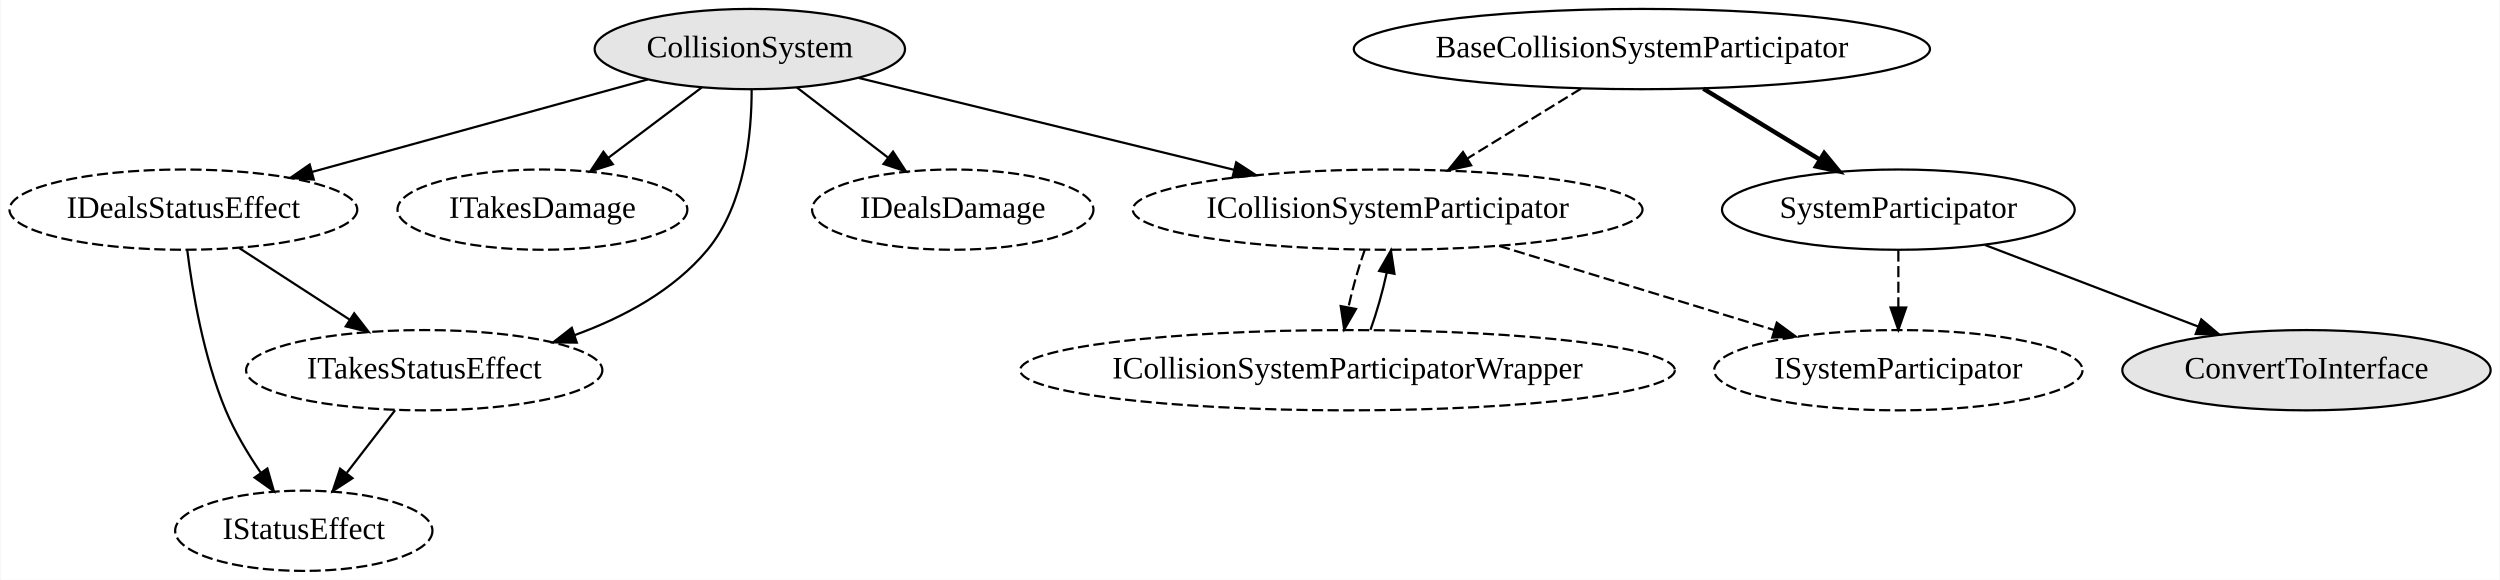
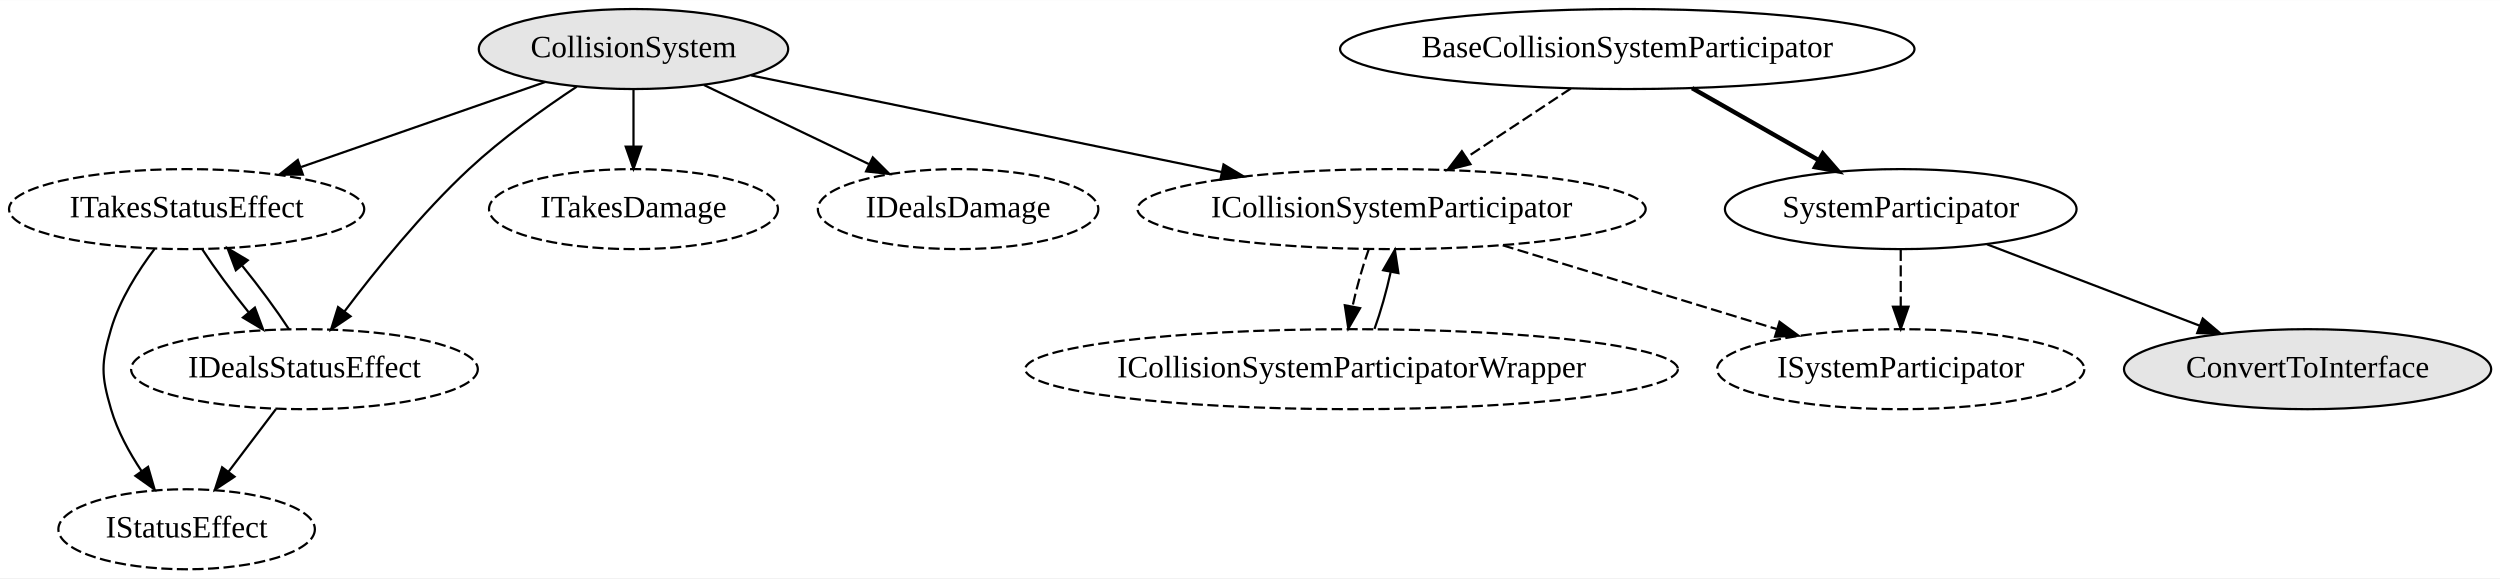
- <svg xmlns="http://www.w3.org/2000/svg" width="1121pt" height="260pt" viewBox="0.00 0.00 1120.54 260.00">
+ <svg xmlns="http://www.w3.org/2000/svg" width="1124pt" height="260pt" viewBox="0.00 0.00 1124.49 260.00">
  <g id="graph0" class="graph" transform="scale(1 1) rotate(0) translate(4 256)">
-     <polygon fill="white" stroke="none" points="-4,4 -4,-256 1116.54,-256 1116.54,4 -4,4" />
+     <polygon fill="white" stroke="none" points="-4,4 -4,-256 1120.49,-256 1120.49,4 -4,4" />
    <g id="node1" class="node">
-       <ellipse fill="none" stroke="black" stroke-dasharray="5,2" cx="77.993" cy="-162" rx="77.986" ry="18" />
-       <text text-anchor="middle" x="77.993" y="-158.3" font-family="Times New Roman,serif" font-size="14.00">IDealsStatusEffect</text>
+       <ellipse fill="none" stroke="black" cx="850.943" cy="-162" rx="79.087" ry="18" />
+       <text text-anchor="middle" x="850.943" y="-158.3" font-family="Times New Roman,serif" font-size="14.00">SystemParticipator</text>
+     </g>
+     <g id="node4" class="node">
+       <ellipse fill="none" stroke="black" stroke-dasharray="5,2" cx="850.943" cy="-90" rx="82.585" ry="18" />
+       <text text-anchor="middle" x="850.943" y="-86.3" font-family="Times New Roman,serif" font-size="14.00">ISystemParticipator</text>
+     </g>
+     <g id="edge1" class="edge">
+       <path fill="none" stroke="black" stroke-dasharray="5,2" d="M850.943,-143.697C850.943,-135.983 850.943,-126.712 850.943,-118.112" />
+       <polygon fill="black" stroke="black" points="854.443,-118.104 850.943,-108.104 847.443,-118.104 854.443,-118.104" />
    </g>
    <g id="node9" class="node">
-       <ellipse fill="none" stroke="black" stroke-dasharray="5,2" cx="185.993" cy="-90" rx="79.886" ry="18" />
-       <text text-anchor="middle" x="185.993" y="-86.3" font-family="Times New Roman,serif" font-size="14.00">ITakesStatusEffect</text>
+       <ellipse fill="#e5e5e5" stroke="black" cx="1033.94" cy="-90" rx="82.585" ry="18" />
+       <text text-anchor="middle" x="1033.94" y="-86.3" font-family="Times New Roman,serif" font-size="14.00">ConvertToInterface</text>
    </g>
    <g id="edge2" class="edge">
-       <path fill="none" stroke="black" d="M103.042,-144.765C117.763,-135.223 136.561,-123.04 152.538,-112.684" />
-       <polygon fill="black" stroke="black" points="154.592,-115.523 161.08,-107.147 150.785,-109.649 154.592,-115.523" />
+       <path fill="none" stroke="black" d="M889.752,-146.155C917.681,-135.472 955.544,-120.989 985.462,-109.545" />
+       <polygon fill="black" stroke="black" points="986.785,-112.786 994.874,-105.944 984.284,-106.248 986.785,-112.786" />
+     </g>
+     <g id="node2" class="node">
+       <ellipse fill="#e5e5e5" stroke="black" cx="280.943" cy="-234" rx="69.588" ry="18" />
+       <text text-anchor="middle" x="280.943" y="-230.3" font-family="Times New Roman,serif" font-size="14.00">CollisionSystem</text>
+     </g>
+     <g id="node6" class="node">
+       <ellipse fill="none" stroke="black" stroke-dasharray="5,2" cx="426.943" cy="-162" rx="63.089" ry="18" />
+       <text text-anchor="middle" x="426.943" y="-158.3" font-family="Times New Roman,serif" font-size="14.00">IDealsDamage</text>
+     </g>
+     <g id="edge4" class="edge">
+       <path fill="none" stroke="black" d="M312.623,-217.811C334.367,-207.385 363.406,-193.463 386.774,-182.259" />
+       <polygon fill="black" stroke="black" points="388.572,-185.278 396.076,-177.799 385.546,-178.966 388.572,-185.278" />
+     </g>
+     <g id="node7" class="node">
+       <ellipse fill="none" stroke="black" stroke-dasharray="5,2" cx="621.943" cy="-162" rx="114.28" ry="18" />
+       <text text-anchor="middle" x="621.943" y="-158.3" font-family="Times New Roman,serif" font-size="14.00">ICollisionSystemParticipator</text>
+     </g>
+     <g id="edge3" class="edge">
+       <path fill="none" stroke="black" d="M333.85,-222.139C390.495,-210.511 480.904,-191.952 545.328,-178.727" />
+       <polygon fill="black" stroke="black" points="546.343,-182.092 555.435,-176.653 544.936,-175.235 546.343,-182.092" />
+     </g>
+     <g id="node8" class="node">
+       <ellipse fill="none" stroke="black" stroke-dasharray="5,2" cx="79.943" cy="-162" rx="79.886" ry="18" />
+       <text text-anchor="middle" x="79.943" y="-158.3" font-family="Times New Roman,serif" font-size="14.00">ITakesStatusEffect</text>
+     </g>
+     <g id="edge7" class="edge">
+       <path fill="none" stroke="black" d="M241.232,-219.17C209.784,-208.218 165.617,-192.837 131.451,-180.938" />
+       <polygon fill="black" stroke="black" points="132.242,-177.508 121.647,-177.524 129.94,-184.118 132.242,-177.508" />
+     </g>
+     <g id="node10" class="node">
+       <ellipse fill="none" stroke="black" stroke-dasharray="5,2" cx="132.943" cy="-90" rx="77.986" ry="18" />
+       <text text-anchor="middle" x="132.943" y="-86.3" font-family="Times New Roman,serif" font-size="14.00">IDealsStatusEffect</text>
+     </g>
+     <g id="edge6" class="edge">
+       <path fill="none" stroke="black" d="M255.396,-217.063C240.541,-207.235 221.868,-193.886 206.943,-180 185.764,-160.296 165.005,-134.61 150.89,-115.9" />
+       <polygon fill="black" stroke="black" points="153.672,-113.775 144.895,-107.841 148.056,-117.953 153.672,-113.775" />
    </g>
    <g id="node11" class="node">
-       <ellipse fill="none" stroke="black" stroke-dasharray="5,2" cx="131.993" cy="-18" rx="57.69" ry="18" />
-       <text text-anchor="middle" x="131.993" y="-14.3" font-family="Times New Roman,serif" font-size="14.00">IStatusEffect</text>
+       <ellipse fill="none" stroke="black" stroke-dasharray="5,2" cx="280.943" cy="-162" rx="64.989" ry="18" />
+       <text text-anchor="middle" x="280.943" y="-158.3" font-family="Times New Roman,serif" font-size="14.00">ITakesDamage</text>
    </g>
-     <g id="edge1" class="edge">
-       <path fill="none" stroke="black" d="M79.751,-143.7C82.056,-125.338 87.036,-95.751 96.993,-72 101.043,-62.339 106.907,-52.55 112.681,-44.058" />
-       <polygon fill="black" stroke="black" points="115.653,-45.918 118.586,-35.738 109.944,-41.867 115.653,-45.918" />
-     </g>
-     <g id="node2" class="node">
-       <ellipse fill="#e5e5e5" stroke="black" cx="331.993" cy="-234" rx="69.588" ry="18" />
-       <text text-anchor="middle" x="331.993" y="-230.3" font-family="Times New Roman,serif" font-size="14.00">CollisionSystem</text>
-     </g>
-     <g id="edge6" class="edge">
-       <path fill="none" stroke="black" d="M286.29,-220.405C244.108,-208.78 181.285,-191.466 135.667,-178.894" />
-       <polygon fill="black" stroke="black" points="136.489,-175.49 125.918,-176.208 134.629,-182.239 136.489,-175.49" />
+     <g id="edge5" class="edge">
+       <path fill="none" stroke="black" d="M280.943,-215.697C280.943,-207.983 280.943,-198.712 280.943,-190.112" />
+       <polygon fill="black" stroke="black" points="284.443,-190.104 280.943,-180.104 277.443,-190.104 284.443,-190.104" />
    </g>
    <g id="node3" class="node">
-       <ellipse fill="none" stroke="black" stroke-dasharray="5,2" cx="617.993" cy="-162" rx="114.28" ry="18" />
-       <text text-anchor="middle" x="617.993" y="-158.3" font-family="Times New Roman,serif" font-size="14.00">ICollisionSystemParticipator</text>
+       <ellipse fill="none" stroke="black" stroke-dasharray="5,2" cx="79.943" cy="-18" rx="57.69" ry="18" />
+       <text text-anchor="middle" x="79.943" y="-14.3" font-family="Times New Roman,serif" font-size="14.00">IStatusEffect</text>
    </g>
-     <g id="edge3" class="edge">
-       <path fill="none" stroke="black" d="M380.833,-221.046C427.147,-209.711 497.18,-192.57 549.149,-179.85" />
-       <polygon fill="black" stroke="black" points="550.079,-183.226 558.961,-177.448 548.415,-176.426 550.079,-183.226" />
+     <g id="node5" class="node">
+       <ellipse fill="none" stroke="black" cx="727.943" cy="-234" rx="129.177" ry="18" />
+       <text text-anchor="middle" x="727.943" y="-230.3" font-family="Times New Roman,serif" font-size="14.00">BaseCollisionSystemParticipator</text>
    </g>
-     <g id="node4" class="node">
-       <ellipse fill="none" stroke="black" stroke-dasharray="5,2" cx="238.993" cy="-162" rx="64.989" ry="18" />
-       <text text-anchor="middle" x="238.993" y="-158.3" font-family="Times New Roman,serif" font-size="14.00">ITakesDamage</text>
-     </g>
-     <g id="edge5" class="edge">
-       <path fill="none" stroke="black" d="M310.423,-216.765C297.981,-207.4 282.158,-195.49 268.569,-185.261" />
-       <polygon fill="black" stroke="black" points="270.54,-182.365 260.446,-179.147 266.331,-187.957 270.54,-182.365" />
-     </g>
-     <g id="edge7" class="edge">
-       <path fill="none" stroke="black" d="M332.812,-215.92C332.832,-196.37 329.948,-164.423 312.993,-144 297.838,-125.746 275.331,-113.678 253.455,-105.745" />
-       <polygon fill="black" stroke="black" points="254.405,-102.371 243.811,-102.487 252.165,-109.003 254.405,-102.371" />
-     </g>
-     <g id="node10" class="node">
-       <ellipse fill="none" stroke="black" stroke-dasharray="5,2" cx="422.993" cy="-162" rx="63.089" ry="18" />
-       <text text-anchor="middle" x="422.993" y="-158.3" font-family="Times New Roman,serif" font-size="14.00">IDealsDamage</text>
-     </g>
-     <g id="edge4" class="edge">
-       <path fill="none" stroke="black" d="M353.099,-216.765C365.274,-207.4 380.756,-195.49 394.054,-185.261" />
-       <polygon fill="black" stroke="black" points="396.209,-188.019 402.002,-179.147 391.941,-182.47 396.209,-188.019" />
-     </g>
-     <g id="node7" class="node">
-       <ellipse fill="none" stroke="black" stroke-dasharray="5,2" cx="599.993" cy="-90" rx="146.774" ry="18" />
-       <text text-anchor="middle" x="599.993" y="-86.3" font-family="Times New Roman,serif" font-size="14.00">ICollisionSystemParticipatorWrapper</text>
+     <g id="edge8" class="edge">
+       <path fill="none" stroke="black" stroke-width="2" d="M757.092,-216.411C774.031,-206.771 795.547,-194.526 813.703,-184.193" />
+       <polygon fill="black" stroke="black" stroke-width="2" points="815.89,-186.976 822.85,-178.988 812.427,-180.892 815.89,-186.976" />
    </g>
    <g id="edge9" class="edge">
-       <path fill="none" stroke="black" stroke-dasharray="5,2" d="M607.758,-144.055C604.957,-136.346 602.319,-127.027 600.424,-118.364" />
-       <polygon fill="black" stroke="black" points="603.815,-117.454 598.522,-108.275 596.936,-118.751 603.815,-117.454" />
+       <path fill="none" stroke="black" stroke-dasharray="5,2" d="M702.553,-216.233C688.525,-206.969 670.915,-195.34 655.736,-185.316" />
+       <polygon fill="black" stroke="black" points="657.399,-182.22 647.125,-179.63 653.541,-188.061 657.399,-182.22" />
+     </g>
+     <g id="edge10" class="edge">
+       <path fill="none" stroke="black" stroke-dasharray="5,2" d="M671.915,-145.725C708.278,-134.609 757.533,-119.553 795.175,-108.047" />
+       <polygon fill="black" stroke="black" points="796.431,-111.323 804.971,-105.053 794.384,-104.629 796.431,-111.323" />
    </g>
    <g id="node12" class="node">
-       <ellipse fill="none" stroke="black" stroke-dasharray="5,2" cx="846.993" cy="-90" rx="82.585" ry="18" />
-       <text text-anchor="middle" x="846.993" y="-86.3" font-family="Times New Roman,serif" font-size="14.00">ISystemParticipator</text>
-     </g>
-     <g id="edge8" class="edge">
-       <path fill="none" stroke="black" stroke-dasharray="5,2" d="M667.965,-145.725C704.328,-134.609 753.583,-119.553 791.225,-108.047" />
-       <polygon fill="black" stroke="black" points="792.481,-111.323 801.021,-105.053 790.435,-104.629 792.481,-111.323" />
-     </g>
-     <g id="node5" class="node">
-       <ellipse fill="none" stroke="black" cx="731.993" cy="-234" rx="129.177" ry="18" />
-       <text text-anchor="middle" x="731.993" y="-230.3" font-family="Times New Roman,serif" font-size="14.00">BaseCollisionSystemParticipator</text>
+       <ellipse fill="none" stroke="black" stroke-dasharray="5,2" cx="603.943" cy="-90" rx="146.774" ry="18" />
+       <text text-anchor="middle" x="603.943" y="-86.3" font-family="Times New Roman,serif" font-size="14.00">ICollisionSystemParticipatorWrapper</text>
    </g>
    <g id="edge11" class="edge">
-       <path fill="none" stroke="black" stroke-dasharray="5,2" d="M704.687,-216.233C689.459,-206.882 670.307,-195.123 653.88,-185.036" />
-       <polygon fill="black" stroke="black" points="655.429,-181.88 645.076,-179.63 651.766,-187.845 655.429,-181.88" />
+       <path fill="none" stroke="black" stroke-dasharray="5,2" d="M611.707,-144.055C608.907,-136.346 606.268,-127.027 604.374,-118.364" />
+       <polygon fill="black" stroke="black" points="607.764,-117.454 602.472,-108.275 600.886,-118.751 607.764,-117.454" />
    </g>
-     <g id="node8" class="node">
-       <ellipse fill="none" stroke="black" cx="846.993" cy="-162" rx="79.087" ry="18" />
-       <text text-anchor="middle" x="846.993" y="-158.3" font-family="Times New Roman,serif" font-size="14.00">SystemParticipator</text>
-     </g>
-     <g id="edge10" class="edge">
-       <path fill="none" stroke="black" stroke-width="2" d="M759.538,-216.233C775.125,-206.746 794.785,-194.779 811.516,-184.595" />
-       <polygon fill="black" stroke="black" stroke-width="2" points="813.742,-187.337 820.464,-179.148 810.102,-181.358 813.742,-187.337" />
-     </g>
-     <g id="node6" class="node">
-       <ellipse fill="#e5e5e5" stroke="black" cx="1029.99" cy="-90" rx="82.585" ry="18" />
-       <text text-anchor="middle" x="1029.99" y="-86.3" font-family="Times New Roman,serif" font-size="14.00">ConvertToInterface</text>
+     <g id="edge13" class="edge">
+       <path fill="none" stroke="black" d="M65.543,-144.105C58.115,-134.264 49.818,-121.218 45.943,-108 41.441,-92.646 41.441,-87.354 45.943,-72 48.819,-62.19 54.131,-52.474 59.715,-44.094" />
+       <polygon fill="black" stroke="black" points="62.602,-46.074 65.543,-35.895 56.896,-42.019 62.602,-46.074" />
    </g>
    <g id="edge12" class="edge">
-       <path fill="none" stroke="black" d="M610.286,-108.104C613.069,-115.791 615.687,-125.054 617.568,-133.665" />
-       <polygon fill="black" stroke="black" points="614.167,-134.518 619.459,-143.697 621.046,-133.221 614.167,-134.518" />
+       <path fill="none" stroke="black" d="M86.894,-144.055C92.436,-135.543 100.165,-125.068 107.773,-115.681" />
+       <polygon fill="black" stroke="black" points="110.642,-117.707 114.37,-107.789 105.271,-113.217 110.642,-117.707" />
    </g>
    <g id="edge14" class="edge">
-       <path fill="none" stroke="black" d="M885.803,-146.155C913.731,-135.472 951.594,-120.989 981.512,-109.545" />
-       <polygon fill="black" stroke="black" points="982.835,-112.786 990.924,-105.944 980.334,-106.248 982.835,-112.786" />
-     </g>
-     <g id="edge13" class="edge">
-       <path fill="none" stroke="black" stroke-dasharray="5,2" d="M846.993,-143.697C846.993,-135.983 846.993,-126.712 846.993,-118.112" />
-       <polygon fill="black" stroke="black" points="850.493,-118.104 846.993,-108.104 843.493,-118.104 850.493,-118.104" />
+       <path fill="none" stroke="black" d="M120.113,-72.055C113.733,-63.629 105.898,-53.28 98.846,-43.966" />
+       <polygon fill="black" stroke="black" points="101.481,-41.649 92.655,-35.789 95.901,-45.874 101.481,-41.649" />
    </g>
    <g id="edge15" class="edge">
-       <path fill="none" stroke="black" d="M172.921,-72.055C166.421,-63.629 158.437,-53.28 151.253,-43.966" />
-       <polygon fill="black" stroke="black" points="153.824,-41.569 144.945,-35.789 148.281,-45.845 153.824,-41.569" />
+       <path fill="none" stroke="black" d="M125.984,-107.956C120.409,-116.519 112.621,-127.065 104.971,-136.493" />
+       <polygon fill="black" stroke="black" points="102.078,-134.496 98.343,-144.411 107.446,-138.989 102.078,-134.496" />
+     </g>
+     <g id="edge16" class="edge">
+       <path fill="none" stroke="black" d="M614.236,-108.104C617.018,-115.791 619.636,-125.054 621.518,-133.665" />
+       <polygon fill="black" stroke="black" points="618.117,-134.518 623.409,-143.697 624.996,-133.221 618.117,-134.518" />
    </g>
  </g>
</svg>
